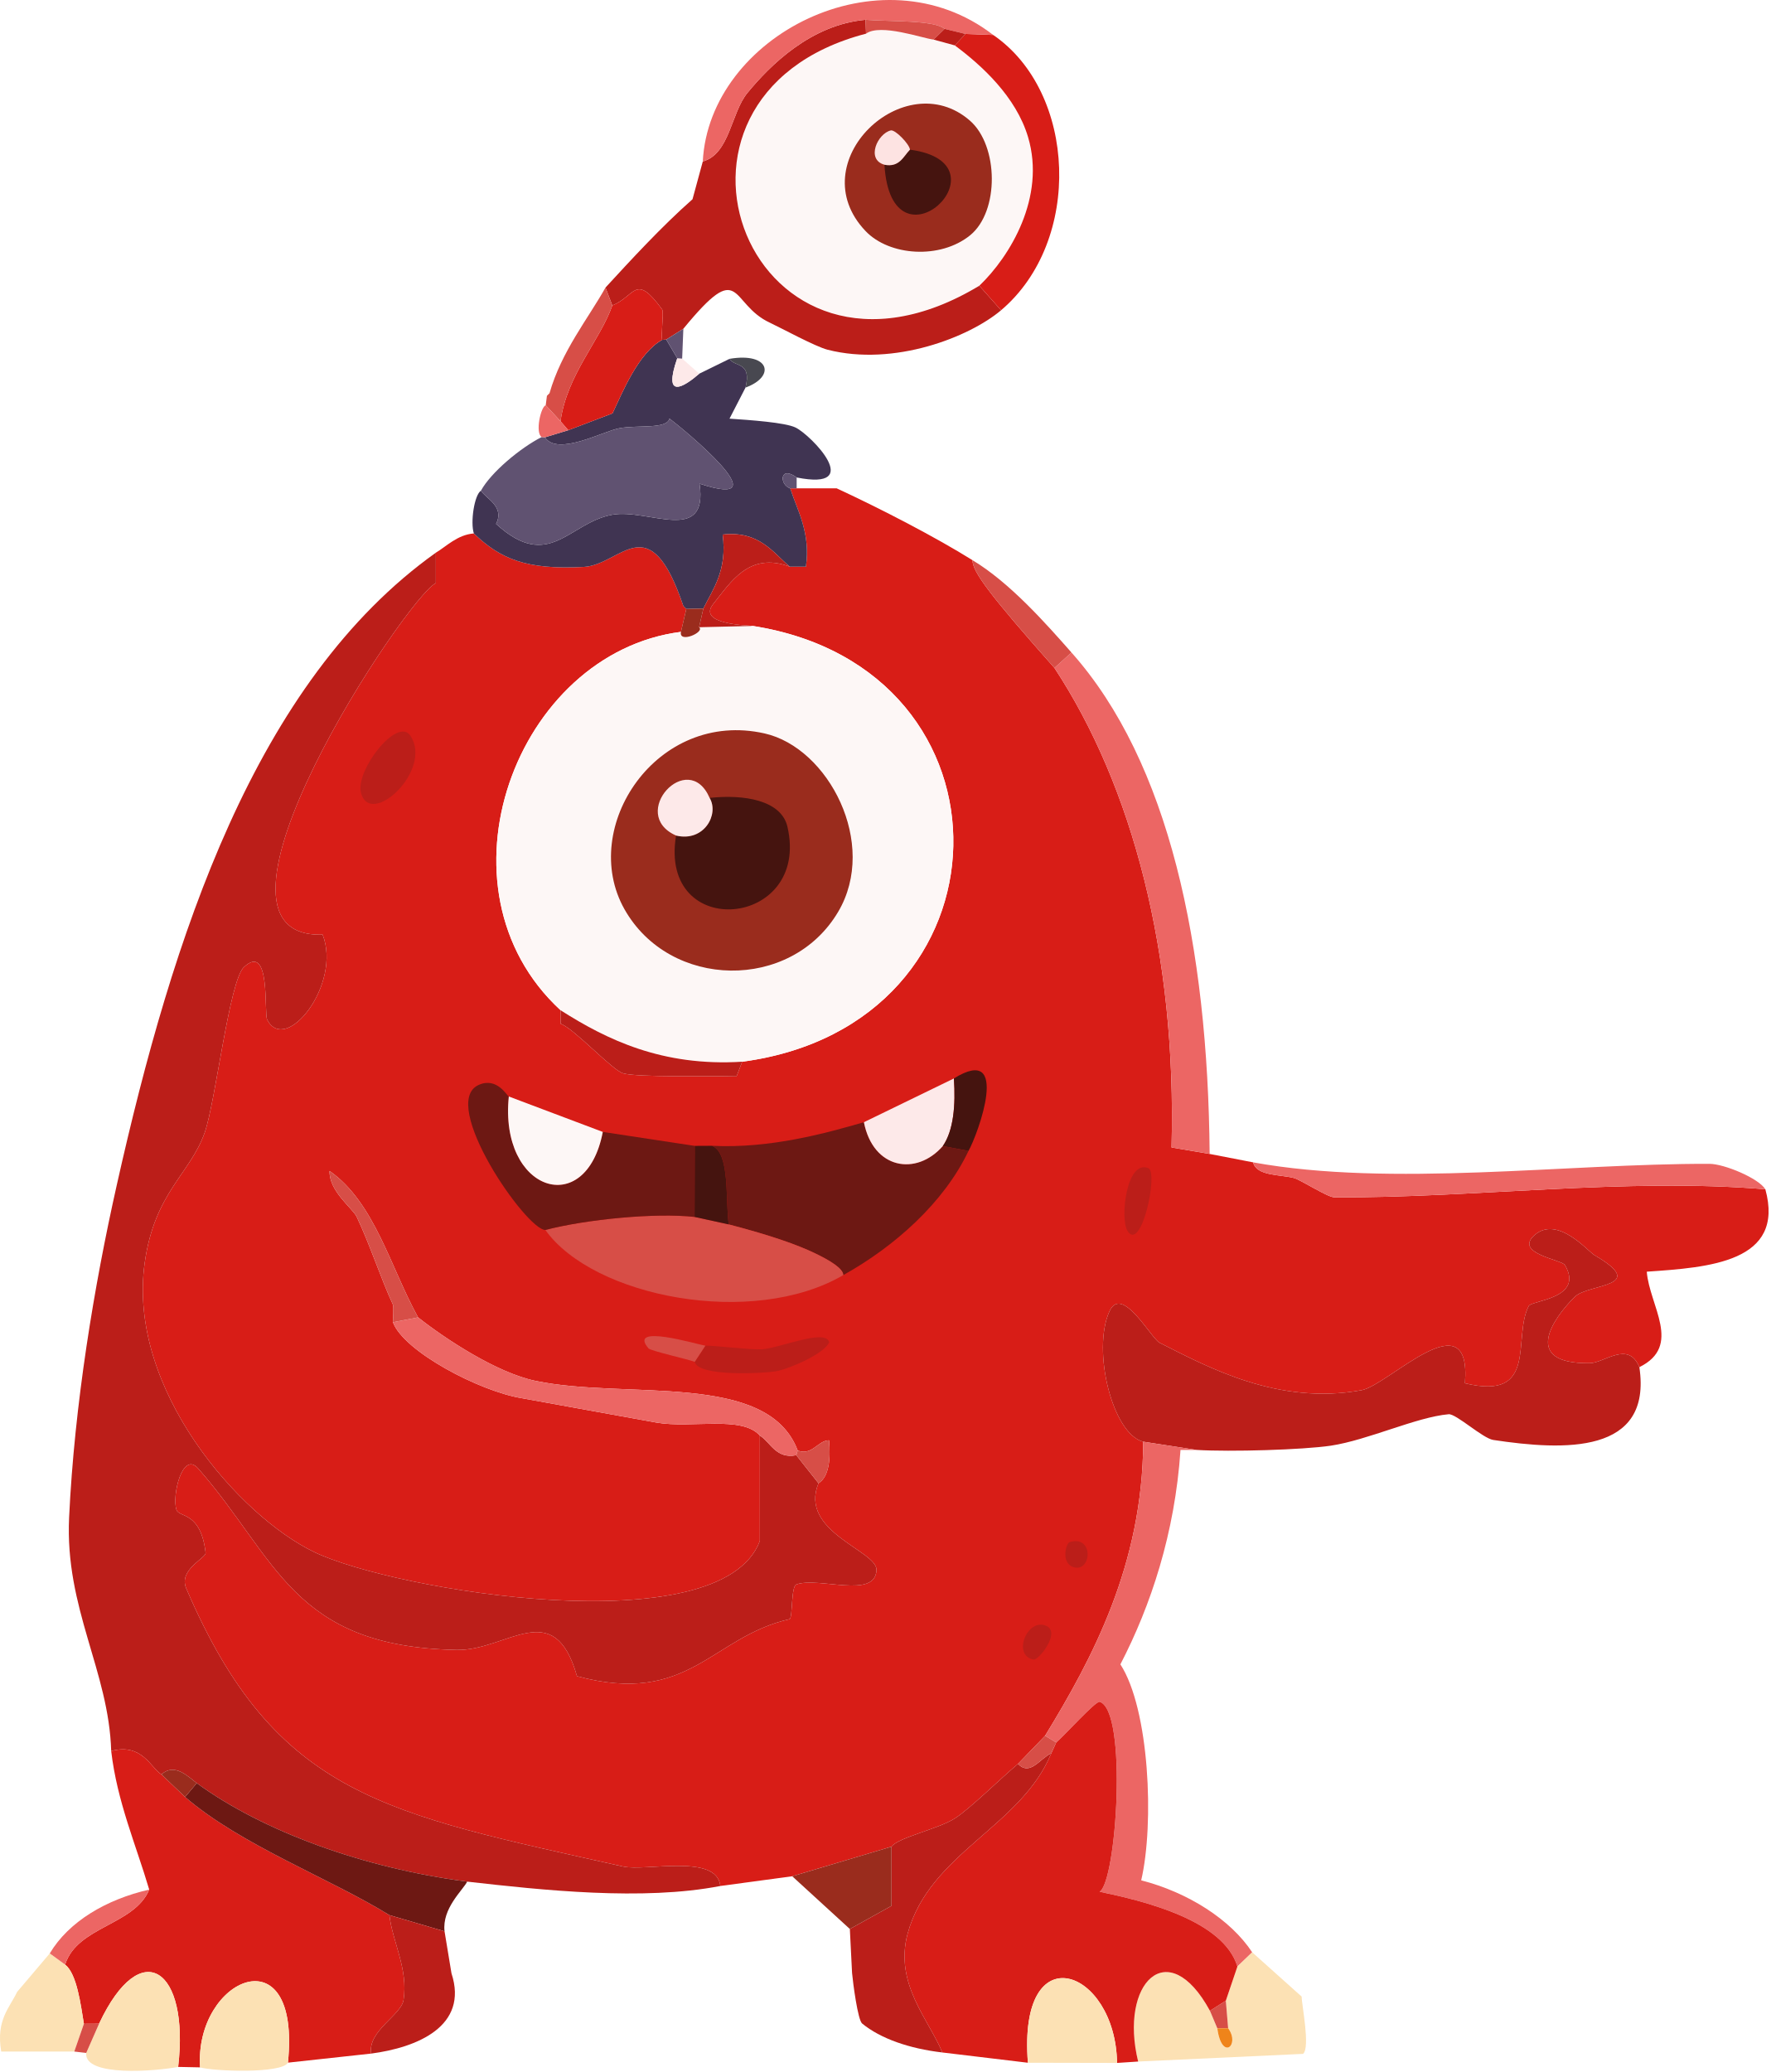
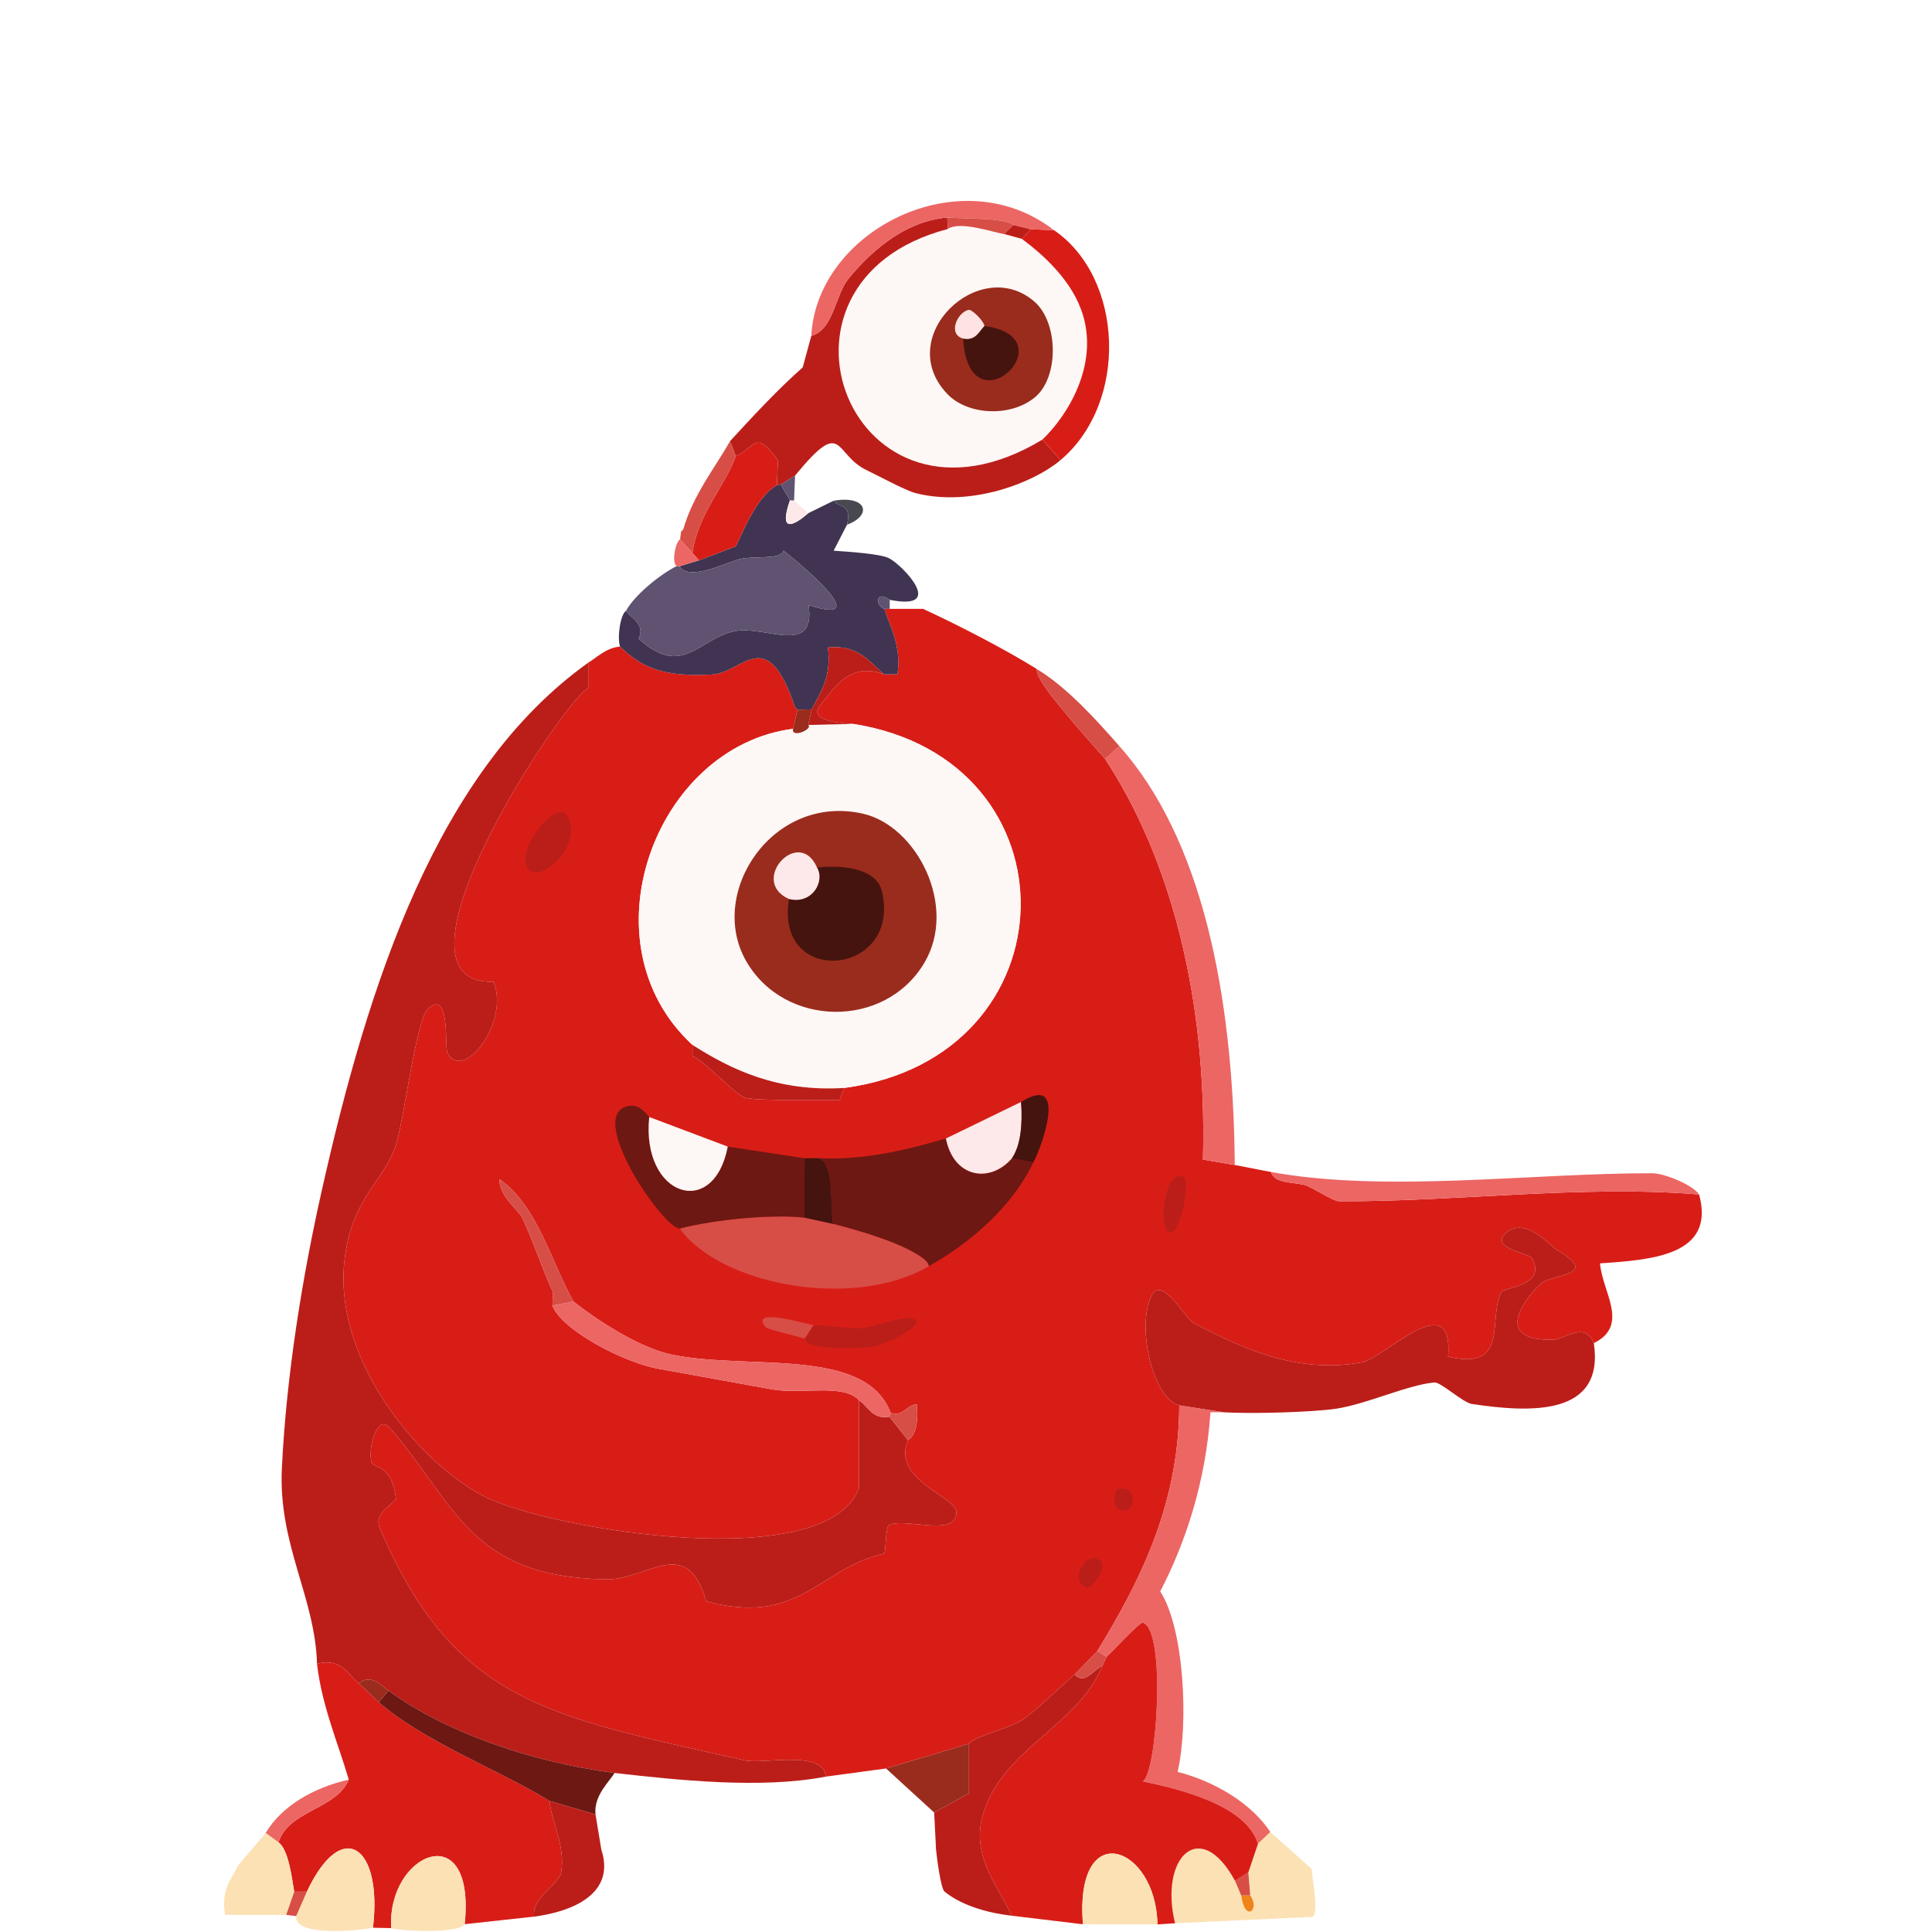
- <svg xmlns="http://www.w3.org/2000/svg" width="100%" height="100%" viewBox="0 0 192 224" version="1.1" xml:space="preserve" style="fill-rule:evenodd;clip-rule:evenodd;stroke-linejoin:round;stroke-miterlimit:2;">
+ <svg xmlns="http://www.w3.org/2000/svg" viewBox="-29.0 -26.0 250 250" version="1.1" style="fill-rule:evenodd;clip-rule:evenodd;stroke-linejoin:round;stroke-miterlimit:2;">
  <g transform="matrix(1,0,0,1,-570.3686,-517.7103)">
    <g>
      <g>
        <path d="M655.8,570.5L660.82,570.5C665.7,572.76 671.57,575.81 675.51,578.27C675.5,579.54 677.5,582.16 684.37,589.92C692.79,602.72 697.6,620.8 697.03,641.76L701.15,642.46L705.85,643.37C706.22,644.87 708.76,644.67 710.25,645.06C711.03,645.27 713.89,647.15 714.63,647.15C729.57,647.25 746.13,645.01 761.23,646.28C763.39,654.16 755.15,654.73 748.41,655.19C748.69,658.86 752.29,663.21 747.61,665.51C746.41,662.6 743.83,665.06 742.25,665.08C734.76,665.18 738.32,660.19 740.62,657.91C742.09,656.45 748.76,656.9 742.75,653.4C742.06,653 738.74,649.04 736.26,651.25C734.04,653.23 739.22,653.88 739.57,654.48C741.67,658.12 735.98,658.27 735.65,658.9C733.85,662.32 736.76,669.2 728.75,667.25C729.5,657.95 720.51,667.46 717.58,668C708.56,669.66 700.96,665.51 695.75,662.88C694.81,662.4 691.66,656.5 690.31,659.49C688.41,663.7 690.65,672.75 693.97,673.57C693.91,686.9 688.43,697.05 683.36,705.36L680.43,708.4C678.54,709.98 675.24,713.25 673.61,714.29C671.8,715.45 667.48,716.35 666.75,717.35L656.02,720.55L648.25,721.6C647.86,718.06 640.2,720.05 637.75,719.5C612.12,713.76 600.16,711.98 590.5,689.42C589.64,687.4 592.66,686.15 592.6,685.58C592.07,681.08 589.74,681.8 589.45,680.94C588.93,679.43 590.09,674.52 591.79,676.46C600.37,686.24 601.96,695.74 619.75,696.08C625.19,696.18 630.27,690.16 632.75,698.92C644.88,702.19 647.29,694.65 655.75,692.75C656.07,692.5 655.89,689.2 656.47,689C658.9,688.14 665.01,690.62 665.13,687.44C665.21,685.36 656.69,683.31 658.86,678.06C660.02,677.36 660.18,675.35 660,673.42C658.79,673.43 658.16,675.13 656.61,674.52C653.36,665.89 638.06,669.06 628.25,666.99C624.08,666.12 618.53,662.47 615.57,660.13C612.61,654.79 610.86,647.68 606,644.3C605.94,646.51 608.49,648.33 608.93,649.25C610.35,652.23 611.57,656 612.85,658.75C612.96,658.99 612.84,660.63 612.85,660.65C614.02,663.82 622.21,668.11 626.75,668.86L641.32,671.5C645.14,672.17 650.57,670.7 652.52,672.91L652.52,684.3C648.32,695.52 613.08,689.69 604.36,685.51C596.26,681.63 584.11,667.88 586.01,654.25C587.08,646.6 590.92,644.64 592.5,640.15C593.69,636.76 595.16,623.71 596.75,622.25C599.68,619.56 598.88,627.24 599.26,627.96C601.28,631.79 607.34,624.09 605.25,618.75C589.73,619.26 614.36,582.22 617.49,580.75L617.49,577.46C618.61,576.8 619.81,575.52 621.6,575.38C624.48,578.14 627.27,579.33 633.48,579C637.56,578.78 640.54,572.26 644.25,583.22L644.57,583.54L643.99,586.02C626.15,588.3 616.67,613.75 630.98,626.93L630.98,628.39C632.4,628.86 636.58,633.43 637.75,633.75C639.43,634.2 646.7,634 650,634.08L650.61,632.49C680.49,628.52 681.22,589.99 651.75,585.38C651.27,585.31 645.66,585.24 647.5,582.98C649.35,580.69 651.33,577.32 655.75,578.97L657.5,578.97C658.03,575.31 656.57,572.9 655.8,570.5Z" style="fill:rgb(216,29,23);fill-rule:nonzero;" />
        <g>
          <path d="M663.77,639.03C664.77,644.12 669.44,644.88 672.3,641.61L675.08,642.13C672.41,647.76 667.05,652.49 661.54,655.56C661.54,654.85 660.11,653.97 658.38,653.15C656.64,652.32 653.86,651.3 649.16,650.08C648.77,647.39 649.33,642.35 647.34,641.58C653.72,641.9 659.77,640.18 663.77,639.03Z" style="fill:rgb(109,24,19);fill-rule:nonzero;" />
          <g>
            <path d="M645.46,649.27L649.16,650.08C653.86,651.3 656.64,652.32 658.38,653.15C660.11,653.97 661.54,654.85 661.54,655.56C651.74,661.29 634.51,657.95 629.33,650.68C633.77,649.52 641.24,648.8 645.46,649.27Z" style="fill:rgb(215,78,71);fill-rule:nonzero;" />
            <g>
              <path d="M625.38,636.25C624.32,646.52 633.72,649.6 635.54,640.08L645.48,641.59L645.46,649.27C641.24,648.8 633.77,649.52 629.33,650.68C627.26,650.69 617.76,636.95 622.12,635C624.11,634.11 625.18,636.19 625.38,636.25Z" style="fill:rgb(109,24,19);fill-rule:nonzero;" />
              <path d="M635.54,640.08C633.72,649.6 624.32,646.52 625.38,636.25L635.54,640.08Z" style="fill:rgb(253,247,246);fill-rule:nonzero;" />
              <path d="M647.34,641.58C649.33,642.35 648.77,647.39 649.16,650.08L645.46,649.27L645.48,641.59L647.34,641.58Z" style="fill:rgb(69,20,15);fill-rule:nonzero;" />
            </g>
          </g>
          <g>
            <path d="M673.5,634.3C673.7,637.19 673.46,639.94 672.3,641.61C669.44,644.88 664.77,644.12 663.77,639.03L673.5,634.3Z" style="fill:rgb(253,233,233);fill-rule:nonzero;" />
            <path d="M675.08,642.13L672.3,641.61C673.46,639.94 673.7,637.19 673.5,634.3C679.7,630.45 676.11,640.31 675.08,642.13Z" style="fill:rgb(69,20,15);fill-rule:nonzero;" />
          </g>
        </g>
        <g>
          <path d="M645.48,664.94L646.63,663.19C647.36,663.14 651.63,663.66 652.75,663.58C654.78,663.43 659.61,661.31 660.02,662.82C659.53,664.03 655.73,665.7 654.25,665.96C653.04,666.17 645.86,666.59 645.48,664.94Z" style="fill:rgb(187,30,25);fill-rule:nonzero;" />
          <path d="M646.63,663.19L645.48,664.94C644.83,664.67 640.72,663.76 640.48,663.48C638.15,660.75 645.76,663.06 646.63,663.19Z" style="fill:rgb(215,78,71);fill-rule:nonzero;" />
        </g>
        <path d="M614.75,597.26C617.2,601 610.42,607.24 609.4,603.44C608.75,601.02 613.34,595.11 614.75,597.26Z" style="fill:rgb(187,30,25);fill-rule:nonzero;" />
        <path d="M694.53,644C695.63,644.45 693.74,653.26 692.25,650.75C691.45,649.4 692.16,643.02 694.53,644Z" style="fill:rgb(187,30,25);fill-rule:nonzero;" />
        <path d="M683.53,693.5C685.05,694.24 682.65,697.23 682.1,697.12C679.73,696.65 681.49,692.51 683.53,693.5Z" style="fill:rgb(187,30,25);fill-rule:nonzero;" />
        <path d="M686,684.43C688.67,683.59 688.4,687.75 686.43,687.13C685.04,686.7 685.62,684.55 686,684.43Z" style="fill:rgb(187,30,25);fill-rule:nonzero;" />
        <g>
          <path d="M617.49,577.46L617.49,580.75C614.36,582.22 589.73,619.26 605.25,618.75C607.34,624.09 601.28,631.79 599.26,627.96C598.88,627.24 599.68,619.56 596.75,622.25C595.16,623.71 593.69,636.76 592.5,640.15C590.92,644.64 587.08,646.6 586.01,654.25C584.11,667.88 596.26,681.63 604.36,685.51C613.08,689.69 648.32,695.52 652.52,684.3L652.52,672.91C653.66,673.61 654.26,675.47 656.46,675.03L658.86,678.06C656.69,683.31 665.21,685.36 665.13,687.44C665.01,690.62 658.9,688.14 656.47,689C655.89,689.2 656.07,692.5 655.75,692.75C647.29,694.65 644.88,702.19 632.75,698.92C630.27,690.16 625.19,696.18 619.75,696.08C601.96,695.74 600.37,686.24 591.79,676.46C590.09,674.52 588.93,679.43 589.45,680.94C589.74,681.8 592.07,681.08 592.6,685.58C592.66,686.15 589.64,687.4 590.5,689.42C600.16,711.98 612.12,713.76 637.75,719.5C640.2,720.05 647.86,718.06 648.25,721.6C639.88,723.23 629,722.05 620.88,721.13C609.74,719.68 598.82,715.72 591.64,710.48C590.74,709.81 589.27,708.24 587.82,709.54C586.67,708.84 585.74,706.11 582.39,707.01C582.14,698.36 577.37,691.59 577.84,681.75C578.42,669.56 580.53,656.77 583.01,645.75C589,619.04 597.92,591.42 617.49,577.46Z" style="fill:rgb(187,30,25);fill-rule:nonzero;" />
          <g>
            <path d="M615.57,660.13C618.53,662.47 624.08,666.12 628.25,666.99C638.06,669.06 653.36,665.89 656.61,674.52L656.46,675.03C654.26,675.47 653.66,673.61 652.52,672.91C650.57,670.7 645.14,672.17 641.32,671.5L626.75,668.86C622.21,668.11 614.02,663.82 612.85,660.65L615.57,660.13Z" style="fill:rgb(236,102,100);fill-rule:nonzero;" />
            <path d="M612.85,660.65C612.84,660.63 612.96,658.99 612.85,658.75C611.57,656 610.35,652.23 608.93,649.25C608.49,648.33 605.94,646.51 606,644.3C610.86,647.68 612.61,654.79 615.57,660.13L612.85,660.65Z" style="fill:rgb(215,78,71);fill-rule:nonzero;" />
          </g>
          <path d="M658.86,678.06L656.46,675.03L656.61,674.52C658.16,675.13 658.79,673.43 660,673.42C660.18,675.35 660.02,677.36 658.86,678.06Z" style="fill:rgb(215,78,71);fill-rule:nonzero;" />
        </g>
        <g>
          <path d="M651.75,585.38C681.22,589.99 680.49,628.52 650.61,632.49C641.96,633.03 635.97,630.1 630.98,626.93C616.67,613.75 626.15,588.3 643.99,586.02C643.73,587.32 646.63,586.03 645.95,585.52L651.75,585.38Z" style="fill:rgb(253,247,246);fill-rule:nonzero;" />
          <g>
            <path d="M653.03,597C659.95,598.56 665.34,608.92 660.99,616.28C655.89,624.92 642.78,624.69 637.88,616C632.9,607.16 641.38,594.37 653.03,597Z" style="fill:rgb(154,44,29);fill-rule:nonzero;" />
            <g>
              <path d="M643.46,608.04C646.48,608.77 648.15,605.75 647.09,603.97C650.77,603.57 654.83,604.2 655.5,607.08C658.05,618.05 641.55,619.57 643.46,608.04Z" style="fill:rgb(69,20,15);fill-rule:nonzero;" />
              <path d="M647.09,603.97C648.15,605.75 646.48,608.77 643.46,608.04C638.24,605.72 644.75,598.59 647.09,603.97Z" style="fill:rgb(253,233,233);fill-rule:nonzero;" />
            </g>
          </g>
          <path d="M650.61,632.49L650,634.08C646.7,634 639.43,634.2 637.75,633.75C636.58,633.43 632.4,628.86 630.98,628.39L630.98,626.93C635.97,630.1 641.96,633.03 650.61,632.49Z" style="fill:rgb(187,30,25);fill-rule:nonzero;" />
        </g>
        <g>
          <path d="M747.61,665.51C749.02,674.96 739.47,674.54 731.81,673.38C730.68,673.21 727.79,670.53 726.99,670.6C723.49,670.91 718.29,673.39 714.25,674C711.2,674.45 703.43,674.68 699.75,674.46L693.97,673.57C690.65,672.75 688.41,663.7 690.31,659.49C691.66,656.5 694.81,662.4 695.75,662.88C700.96,665.51 708.56,669.66 717.58,668C720.51,667.46 729.5,657.95 728.75,667.25C736.76,669.2 733.85,662.32 735.65,658.9C735.98,658.27 741.67,658.12 739.57,654.48C739.22,653.88 734.04,653.23 736.26,651.25C738.74,649.04 742.06,653 742.75,653.4C748.76,656.9 742.09,656.45 740.62,657.91C738.32,660.19 734.76,665.18 742.25,665.08C743.83,665.06 746.41,662.6 747.61,665.51Z" style="fill:rgb(187,30,25);fill-rule:nonzero;" />
          <g>
            <path d="M699.75,674.46L698,674.46C697.39,683.5 694.78,691.31 691.5,697.64C694.64,702.48 695.18,714.87 693.75,720.99C698.81,722.29 703.42,725.23 705.75,728.77L704.15,730.31C702.64,725.28 693.97,723.21 689.25,722.22C691.09,721.17 692.3,702.64 689.26,701.69C688.84,701.56 685.29,705.5 684.56,706.09L683.36,705.36C688.43,697.05 693.91,686.9 693.97,673.57L699.75,674.46Z" style="fill:rgb(236,102,100);fill-rule:nonzero;" />
            <g>
              <path d="M711.1,733.56C711.08,734.34 712.06,739.07 711.25,739.75L693.42,740.58C691.35,732.12 696.63,726.73 701.18,735.09L701.98,736.99C702.46,740.58 704.49,738.81 703.15,736.98L702.9,734L704.15,730.31L705.75,728.77L711.1,733.56Z" style="fill:rgb(252,225,180);fill-rule:nonzero;" />
              <g>
                <path d="M702.9,734L703.15,736.98L701.98,736.99L701.18,735.09L702.9,734Z" style="fill:rgb(215,78,71);fill-rule:nonzero;" />
                <path d="M703.15,736.98C704.49,738.81 702.46,740.58 701.98,736.99L703.15,736.98Z" style="fill:rgb(239,132,26);fill-rule:nonzero;" />
              </g>
            </g>
          </g>
        </g>
        <g>
          <path d="M641.96,554.45L642.4,554.42L643.59,556.44C642.01,560.98 644.3,559.56 645.97,558.11L649.25,556.5C649.78,557.43 651.67,556.76 650.97,559.61L649.24,562.97C651.44,563.12 655.25,563.38 656.38,563.93C658.07,564.75 663.95,570.81 656.5,569.33C654.66,567.97 654.6,570.12 655.8,570.5C656.57,572.9 658.03,575.31 657.5,578.97L655.75,578.97C653.97,577.47 652.45,575.06 648.5,575.5C649.01,579.38 647.45,581.39 646.41,583.5L644.57,583.54L644.25,583.22C640.54,572.26 637.56,578.78 633.48,579C627.27,579.33 624.48,578.14 621.6,575.38C621.21,574.19 621.64,571.23 622.37,570.75C622.82,571.56 624.98,572.44 624,574.35C629.74,579.59 631.86,574.21 636.56,573.36C640.42,572.65 646.97,576.66 646,570C655.19,573.02 644.06,563.94 642.75,562.96C642.47,564.13 639.35,563.64 637.36,564C635.56,564.32 630.67,567.06 629.28,564.99L631.81,564.22L636.59,562.4C637.71,560.02 639.41,555.86 641.96,554.45Z" style="fill:rgb(64,52,82);fill-rule:nonzero;" />
          <path d="M628.93,564.96L629.28,564.99C630.67,567.06 635.56,564.32 637.36,564C639.35,563.64 642.47,564.13 642.75,562.96C644.06,563.94 655.19,573.02 646,570C646.97,576.66 640.42,572.65 636.56,573.36C631.86,574.21 629.74,579.59 624,574.35C624.98,572.44 622.82,571.56 622.37,570.75C623.44,568.79 626.62,566.13 628.93,564.96Z" style="fill:rgb(96,82,113);fill-rule:nonzero;" />
          <g>
            <path d="M651.75,585.38L645.95,585.52L646.41,583.5C647.45,581.39 649.01,579.38 648.5,575.5C652.45,575.06 653.97,577.47 655.75,578.97C651.33,577.32 649.35,580.69 647.5,582.98C645.66,585.24 651.27,585.31 651.75,585.38Z" style="fill:rgb(187,30,25);fill-rule:nonzero;" />
            <path d="M646.41,583.5L645.95,585.52C646.63,586.03 643.73,587.32 643.99,586.02L644.57,583.54L646.41,583.5Z" style="fill:rgb(154,44,29);fill-rule:nonzero;" />
          </g>
          <path d="M650.97,559.61C651.67,556.76 649.78,557.43 649.25,556.5C653.6,555.77 654.25,558.42 650.97,559.61Z" style="fill:rgb(72,72,80);fill-rule:nonzero;" />
          <path d="M644.12,556.48L645.97,558.11C644.3,559.56 642.01,560.98 643.59,556.44L644.12,556.48Z" style="fill:rgb(253,233,233);fill-rule:nonzero;" />
          <path d="M656.5,569.33L656.5,570.5L655.8,570.5C654.6,570.12 654.66,567.97 656.5,569.33Z" style="fill:rgb(96,82,113);fill-rule:nonzero;" />
        </g>
        <g>
          <path d="M686.21,588.25C696.76,600.1 700.96,619.94 701.15,642.46L697.03,641.76C697.6,620.8 692.79,602.72 684.37,589.92L686.21,588.25Z" style="fill:rgb(236,102,100);fill-rule:nonzero;" />
          <path d="M686.21,588.25L684.37,589.92C677.5,582.16 675.5,579.54 675.51,578.27C679.55,580.7 683.43,585.1 686.21,588.25Z" style="fill:rgb(215,78,71);fill-rule:nonzero;" />
        </g>
        <path d="M761.23,646.28C746.13,645.01 729.57,647.25 714.63,647.15C713.89,647.15 711.03,645.27 710.25,645.06C708.76,644.67 706.22,644.87 705.85,643.37C720.8,646.09 739.69,643.49 755.18,643.53C756.79,643.53 760.52,645.1 761.23,646.28Z" style="fill:rgb(236,102,100);fill-rule:nonzero;" />
      </g>
      <g>
        <g>
          <path d="M704.15,730.31L702.9,734L701.18,735.09C696.63,726.73 691.35,732.12 693.42,740.58L691.14,740.73C690.97,730.48 680.4,726.68 681.5,740.71L672.25,739.6C670.82,736.1 667.02,732.16 668.5,726.74C670.89,718.01 680.75,715.22 684.03,707.25L684.56,706.09C685.29,705.5 688.84,701.56 689.26,701.69C692.3,702.64 691.09,721.17 689.25,722.22C693.97,723.21 702.64,725.28 704.15,730.31Z" style="fill:rgb(216,29,23);fill-rule:nonzero;" />
          <path d="M681.5,740.71C680.4,726.68 690.97,730.48 691.14,740.73L681.5,740.71Z" style="fill:rgb(252,225,180);fill-rule:nonzero;" />
        </g>
        <g>
          <path d="M587.82,709.54L590.38,711.98C596.39,717.17 606.1,720.81 612.47,724.75C612.78,727.57 614.52,730.56 614,733.92C613.74,735.58 610.12,737.25 610.49,739.72L601.5,740.7C602.95,726.48 591.37,731.58 592,741.21L589.63,741.16C590.88,730.59 585.63,726.79 581.08,736.49L579.44,736.5C579.1,734.49 578.7,731.11 577.41,730.1C578.72,725.95 584.91,725.85 586.5,721.99C585.08,717.17 583.03,712.49 582.39,707.01C585.74,706.11 586.67,708.84 587.82,709.54Z" style="fill:rgb(216,29,23);fill-rule:nonzero;" />
          <path d="M589.63,741.16C587.34,741.61 579.42,742.29 579.69,739.65L581.08,736.49C585.63,726.79 590.88,730.59 589.63,741.16Z" style="fill:rgb(252,225,180);fill-rule:nonzero;" />
          <path d="M601.5,740.7C600.83,741.92 593.37,741.63 592,741.21C591.37,731.58 602.95,726.48 601.5,740.7Z" style="fill:rgb(252,225,180);fill-rule:nonzero;" />
          <g>
            <path d="M575.75,728.89L577.41,730.1C578.7,731.11 579.1,734.49 579.44,736.5L578.4,739.5L570.5,739.5C569.92,736.08 571.4,734.79 572.22,733.05L575.75,728.89Z" style="fill:rgb(252,225,180);fill-rule:nonzero;" />
            <path d="M586.5,721.99C584.91,725.85 578.72,725.95 577.41,730.1L575.75,728.89C577.79,725.46 581.83,723.06 586.5,721.99Z" style="fill:rgb(236,102,100);fill-rule:nonzero;" />
            <path d="M581.08,736.49L579.69,739.65L578.4,739.5L579.44,736.5L581.08,736.49Z" style="fill:rgb(215,78,71);fill-rule:nonzero;" />
          </g>
        </g>
        <g>
          <g>
            <path d="M684.03,707.25C680.75,715.22 670.89,718.01 668.5,726.74C667.02,732.16 670.82,736.1 672.25,739.6C668.67,739.18 665.57,738.1 663.58,736.47C663.11,736.09 662.59,732.1 662.49,731.01L662.25,726.25L666.75,723.75L666.75,717.35C667.48,716.35 671.8,715.45 673.61,714.29C675.24,713.25 678.54,709.98 680.43,708.4C681.73,709.75 682.78,707.84 684.03,707.25Z" style="fill:rgb(187,30,25);fill-rule:nonzero;" />
            <path d="M666.75,717.35L666.75,723.75L662.25,726.25L656.02,720.55L666.75,717.35Z" style="fill:rgb(154,44,29);fill-rule:nonzero;" />
            <path d="M683.36,705.36L684.56,706.09L684.03,707.25C682.78,707.84 681.73,709.75 680.43,708.4L683.36,705.36Z" style="fill:rgb(215,78,71);fill-rule:nonzero;" />
          </g>
          <g>
            <path d="M620.88,721.13C620.39,722.08 618.15,724.02 618.43,726.5L612.47,724.75C606.1,720.81 596.39,717.17 590.38,711.98L591.64,710.48C598.82,715.72 609.74,719.68 620.88,721.13Z" style="fill:rgb(109,24,19);fill-rule:nonzero;" />
            <path d="M618.43,726.5L619.18,731.04C621.06,736.77 615.45,739.07 610.49,739.72C610.12,737.25 613.74,735.58 614,733.92C614.52,730.56 612.78,727.57 612.47,724.75L618.43,726.5Z" style="fill:rgb(187,30,25);fill-rule:nonzero;" />
            <path d="M591.64,710.48L590.38,711.98L587.82,709.54C589.27,708.24 590.74,709.81 591.64,710.48Z" style="fill:rgb(154,44,29);fill-rule:nonzero;" />
          </g>
        </g>
      </g>
      <g>
        <path d="M664,521.35C665.56,520.21 670.15,521.87 671.3,521.99L673.6,522.62C676.48,524.76 680.22,528.15 681.52,532.54C683.45,539.02 679.57,545.43 676.25,548.6C651.62,563.45 637.86,528.16 664,521.35Z" style="fill:rgb(253,247,246);fill-rule:nonzero;" />
        <g>
          <path d="M675.23,530.75C678.34,533.46 678.43,540.57 675.25,543.15C672.02,545.77 666.52,545.39 663.95,542.69C656.87,535.27 668.17,524.59 675.23,530.75Z" style="fill:rgb(154,44,29);fill-rule:nonzero;" />
          <g>
            <path d="M665.99,535.52C667.62,535.84 668.04,534.61 668.75,533.89C679.83,535.37 666.73,547.87 665.99,535.52Z" style="fill:rgb(69,20,15);fill-rule:nonzero;" />
            <path d="M668.75,533.89C668.04,534.61 667.62,535.84 665.99,535.52C663.96,534.95 665.25,532.14 666.68,531.81C667.16,531.7 668.71,533.31 668.75,533.89Z" style="fill:rgb(253,227,226);fill-rule:nonzero;" />
          </g>
        </g>
        <g>
          <path d="M663.95,519.85L664,521.35C637.86,528.16 651.62,563.45 676.25,548.6L678.6,551.25C675.19,554.14 667.05,557.36 659.85,555.52C658.53,555.19 654.73,553.12 653.63,552.61C649.15,550.55 650.65,545.46 644.25,553.25L642.4,554.42L641.96,554.45C641.81,553.96 642.15,551.44 641.96,551.17C639.03,547.14 639.07,549.74 636.57,550.73L635.83,548.8C638.5,545.9 641.86,542.23 645.24,539.25L646.35,535.17C649.28,534.34 649.39,529.92 651.18,527.75C653.61,524.8 658.01,520.38 663.95,519.85Z" style="fill:rgb(187,30,25);fill-rule:nonzero;" />
          <g>
            <path d="M677.75,521.49C686.77,527.66 687.45,543.76 678.6,551.25L676.25,548.6C679.57,545.43 683.45,539.02 681.52,532.54C680.22,528.15 676.48,524.76 673.6,522.62L674.75,521.38L677.75,521.49Z" style="fill:rgb(216,29,23);fill-rule:nonzero;" />
            <g>
              <path d="M646.35,535.17C647.04,521.62 665.56,512.07 677.75,521.49L674.75,521.38L672.49,520.83C671.34,519.86 666.52,520.06 663.95,519.85C658.01,520.38 653.61,524.8 651.18,527.75C649.39,529.92 649.28,534.34 646.35,535.17Z" style="fill:rgb(236,102,100);fill-rule:nonzero;" />
              <g>
                <path d="M672.49,520.83L671.3,521.99C670.15,521.87 665.56,520.21 664,521.35L663.95,519.85C666.52,520.06 671.34,519.86 672.49,520.83Z" style="fill:rgb(215,78,71);fill-rule:nonzero;" />
                <path d="M672.49,520.83L674.75,521.38L673.6,522.62L671.3,521.99L672.49,520.83Z" style="fill:rgb(187,30,25);fill-rule:nonzero;" />
              </g>
            </g>
          </g>
          <g>
            <path d="M641.96,554.45C639.41,555.86 637.71,560.02 636.59,562.4L631.81,564.22L630.97,563.25C631.66,558.23 635.29,554.44 636.57,550.73C639.07,549.74 639.03,547.14 641.96,551.17C642.15,551.44 641.81,553.96 641.96,554.45Z" style="fill:rgb(216,29,23);fill-rule:nonzero;" />
            <g>
              <path d="M635.83,548.8L636.57,550.73C635.29,554.44 631.66,558.23 630.97,563.25L629.37,561.52L629.5,560.5L629.78,560.22C631.07,555.69 633.97,552.13 635.83,548.8Z" style="fill:rgb(215,78,71);fill-rule:nonzero;" />
              <path d="M629.37,561.52L630.97,563.25L631.81,564.22L629.28,564.99L628.93,564.96C628.21,564.49 628.83,561.69 629.37,561.52Z" style="fill:rgb(236,102,100);fill-rule:nonzero;" />
            </g>
          </g>
          <path d="M644.25,553.25L644.12,556.48L643.59,556.44L642.4,554.42L644.25,553.25Z" style="fill:rgb(96,82,113);fill-rule:nonzero;" />
        </g>
      </g>
      <path d="M629.78,560.22L629.5,560.5L629.78,560.22Z" style="fill:rgb(236,102,100);fill-rule:nonzero;" />
      <path d="M644.57,583.54L644.25,583.22L644.57,583.54Z" style="fill:rgb(154,44,29);fill-rule:nonzero;" />
    </g>
  </g>
</svg>
